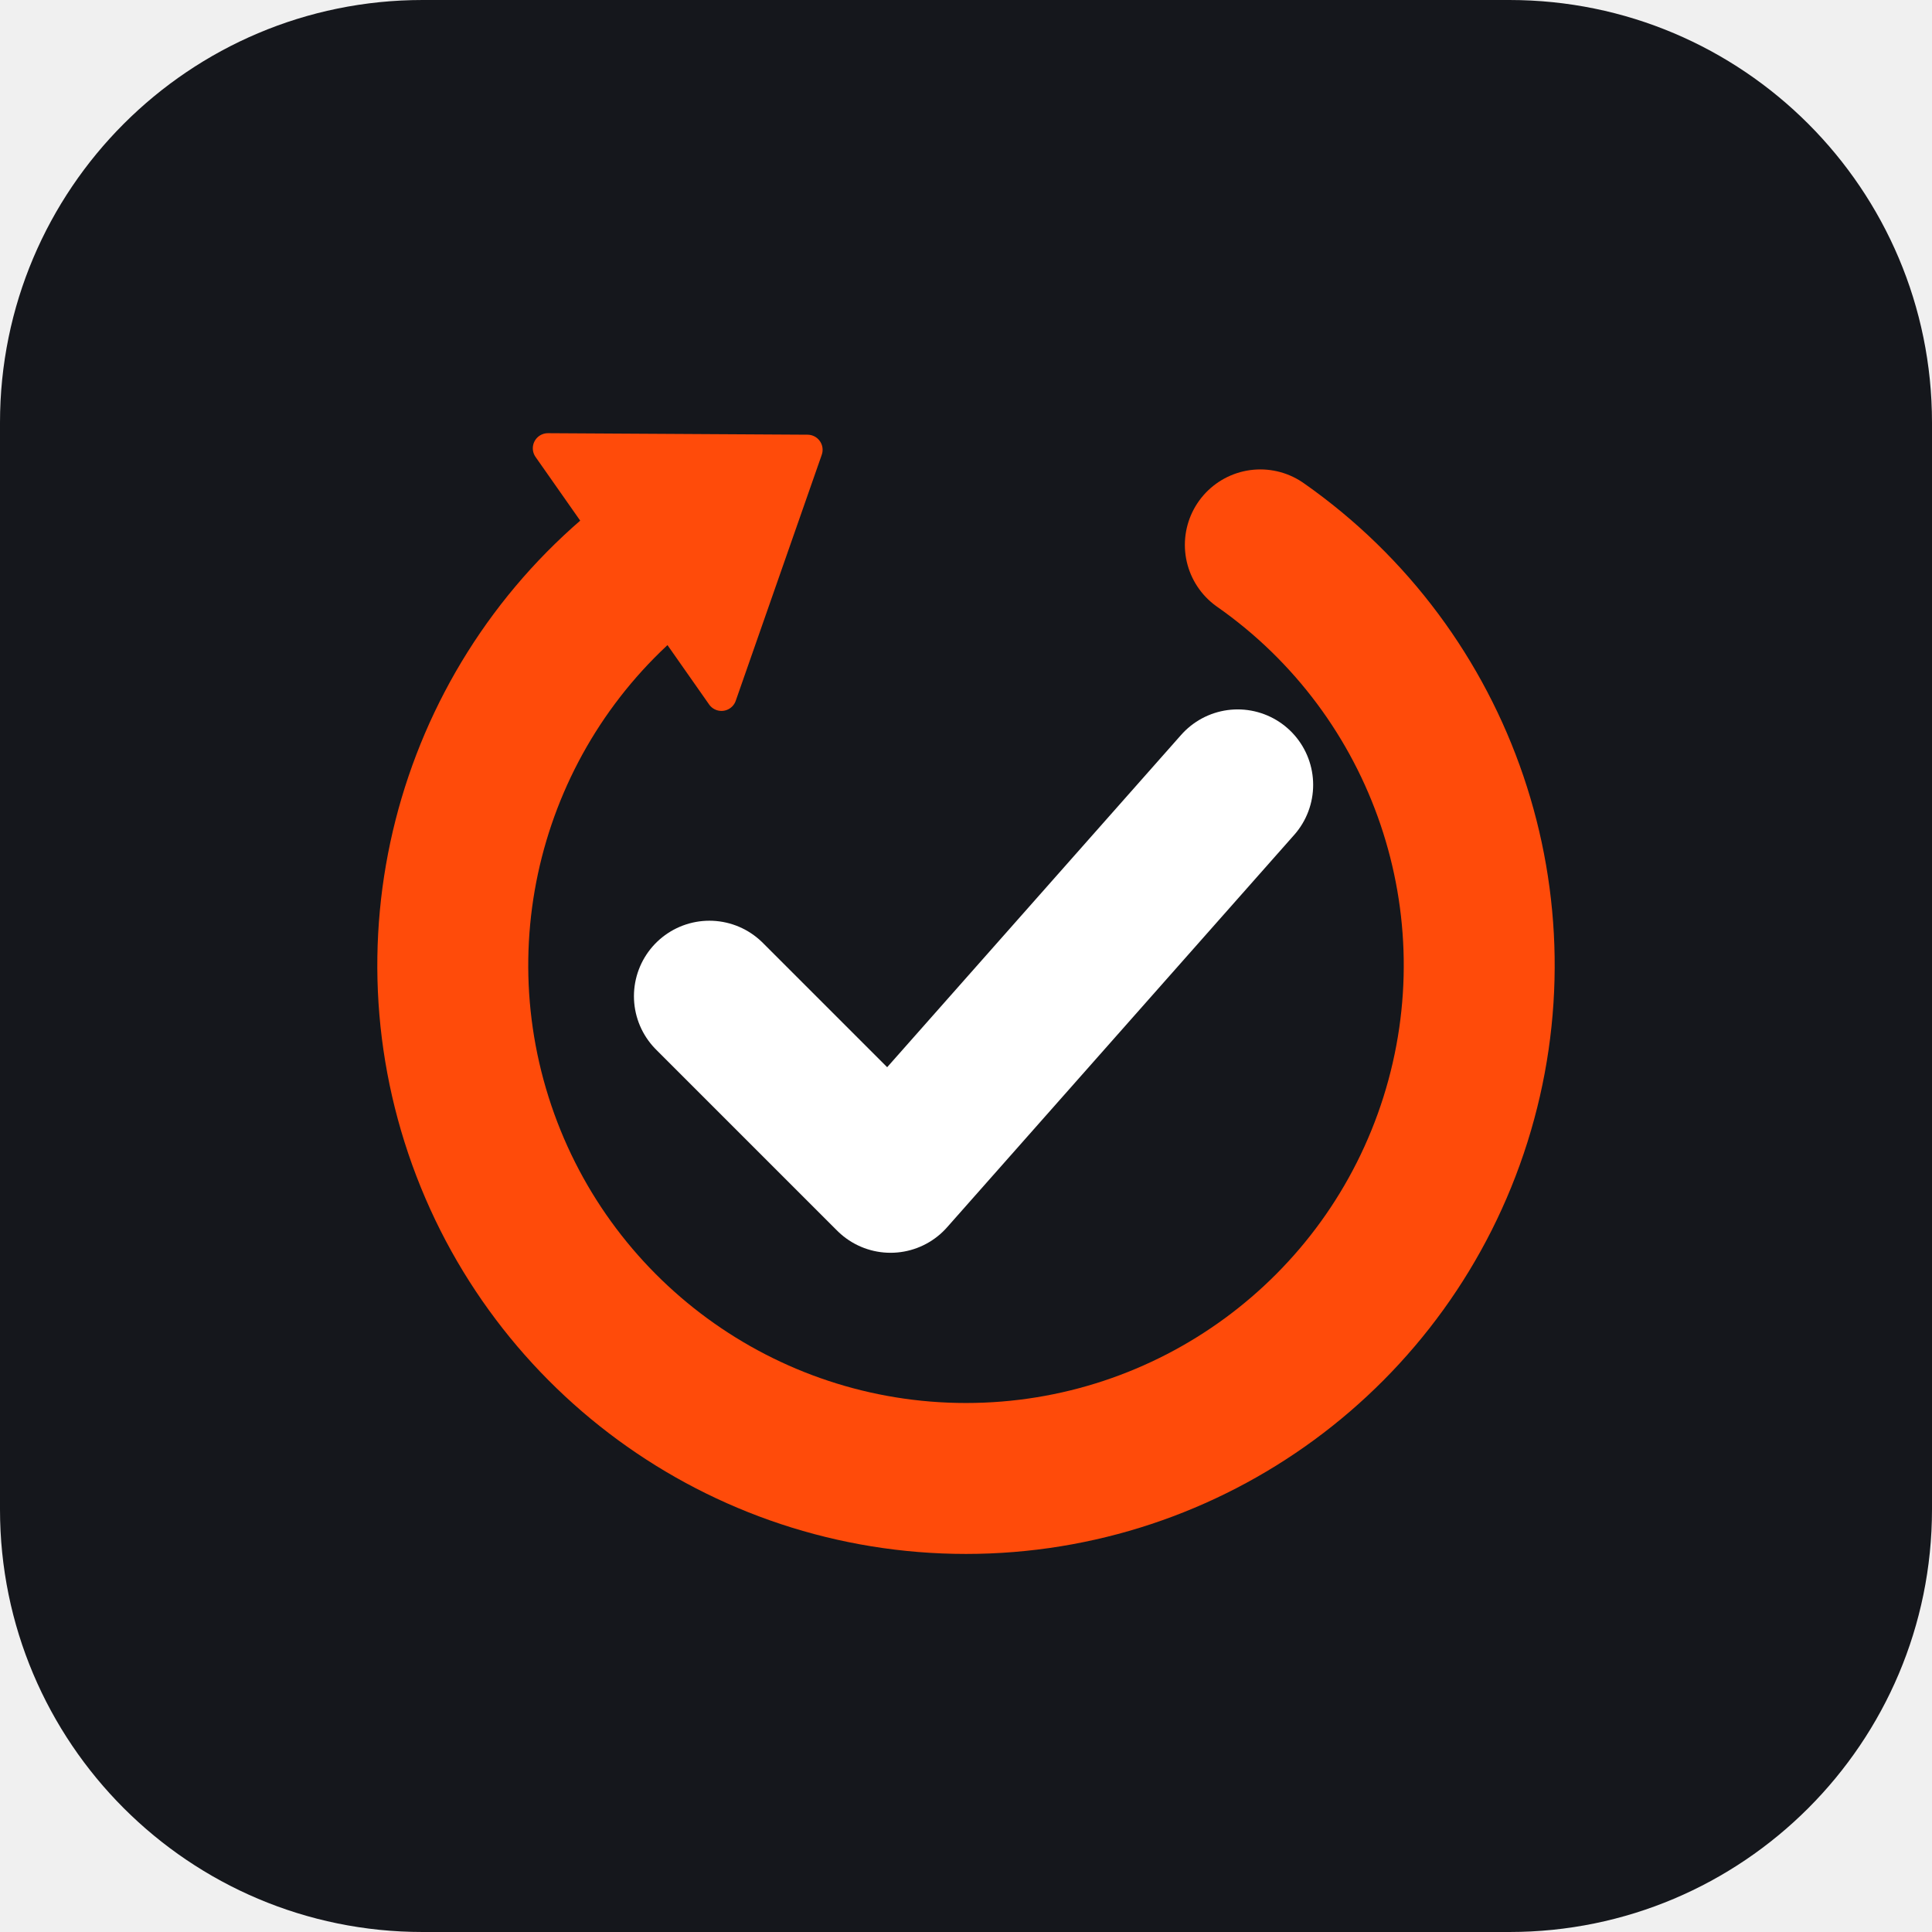
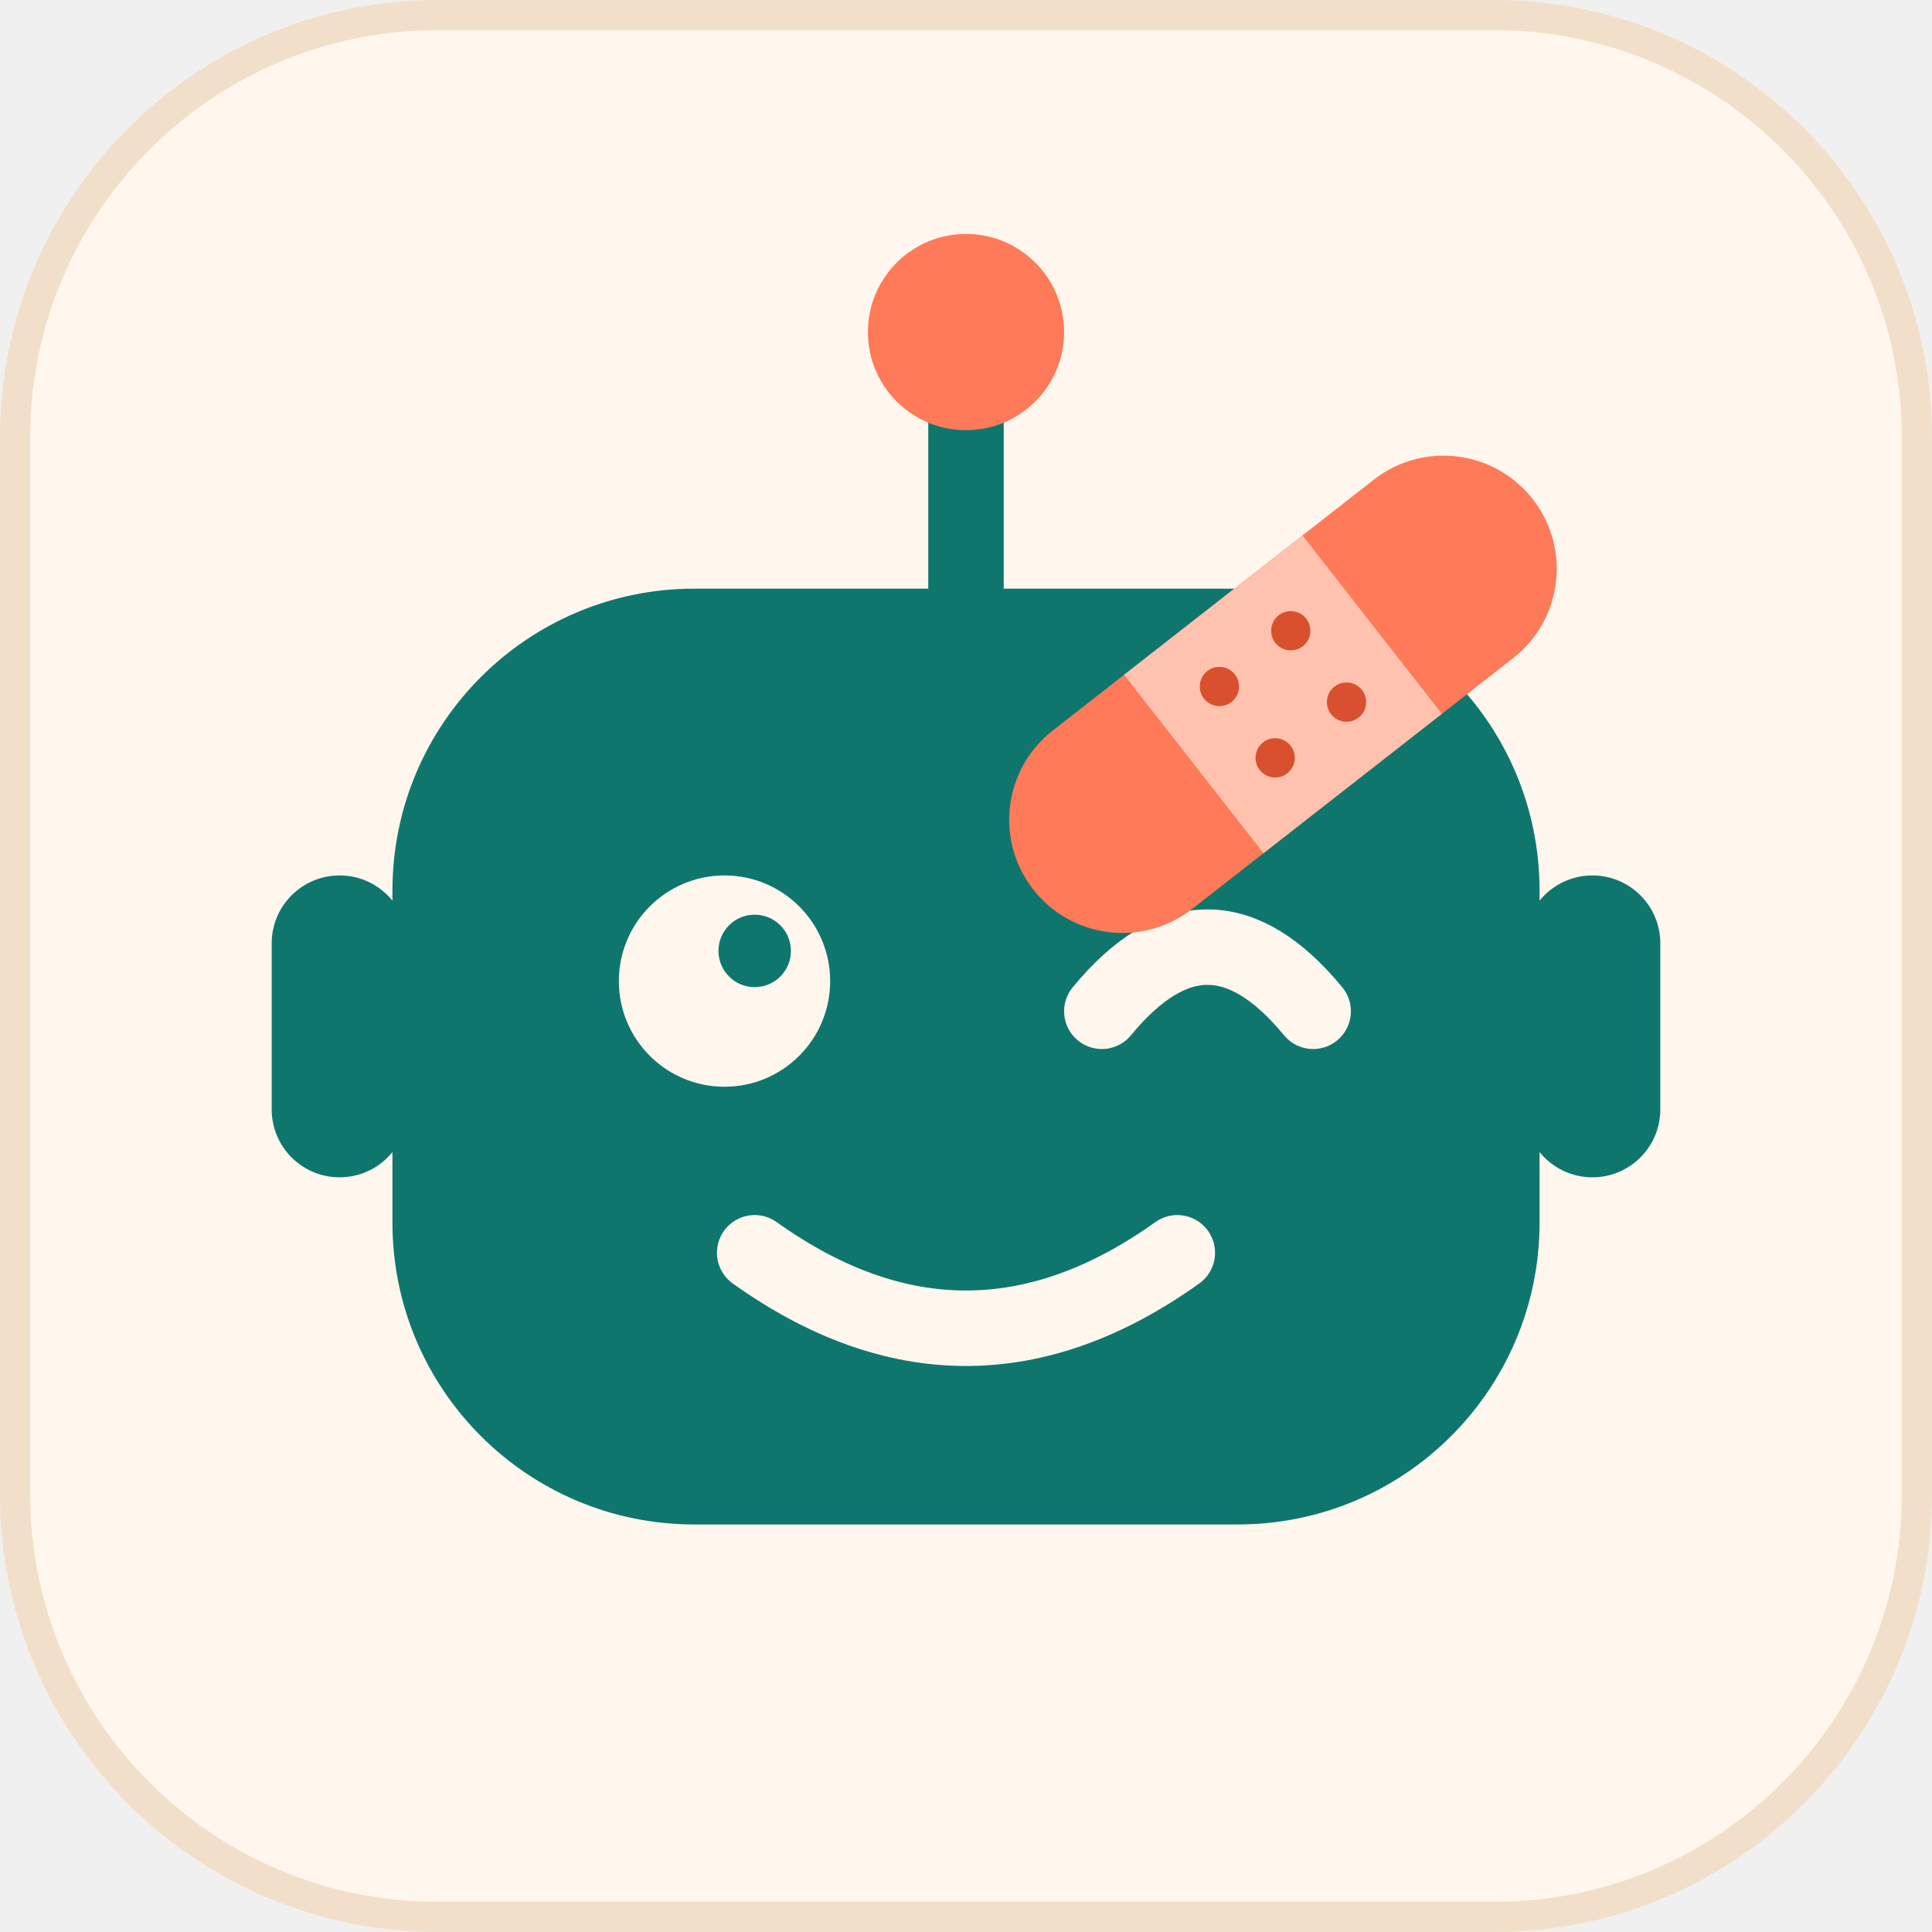
- <svg xmlns="http://www.w3.org/2000/svg" viewBox="0 0 128 128" role="img" aria-label="Reflexive Agents logo: a healing loop around a check mark">
-   <rect width="128" height="128" rx="28" fill="#15171c" />
-   <path d="M 83.5 36.1 A 34 34 0 1 1 44.5 36.1" fill="none" stroke="#ff4b0a" stroke-width="10" stroke-linecap="round" />
-   <path d="M 53.5 29.8 L 47.8 46.1 L 36.3 29.7 Z" fill="#ff4b0a" stroke="#ff4b0a" stroke-width="2" stroke-linejoin="round" />
-   <path d="M 47 66 L 59 78 L 82 52" fill="none" stroke="#ffffff" stroke-width="10" stroke-linecap="round" stroke-linejoin="round" />
+ <svg xmlns="http://www.w3.org/2000/svg" viewBox="0 0 128 128" role="img" aria-label="Reflexive Agents logo: a winking robot with a plaster">
+   <rect x="1" y="1" width="126" height="126" rx="28" fill="#fff7ed" stroke="#f2dfc9" stroke-width="2" />
+   <line x1="64" y1="40" x2="64" y2="26" stroke="#0f766e" stroke-width="5" stroke-linecap="round" />
+   <circle cx="64" cy="22" r="6.5" fill="#ff7a59" />
+   <rect x="18" y="58" width="9" height="20" rx="4.5" fill="#0f766e" />
+   <rect x="101" y="58" width="9" height="20" rx="4.5" fill="#0f766e" />
+   <rect x="26" y="39" width="76" height="62" rx="20" fill="#0f766e" />
+   <circle cx="48" cy="65" r="7" fill="#fff7ed" />
+   <circle cx="50" cy="63" r="2.4" fill="#0f766e" />
+   <path d="M73 67 Q80 58.5 87 67" fill="none" stroke="#fff7ed" stroke-width="5" stroke-linecap="round" />
+   <path d="M50 83 Q64 93 78 83" fill="none" stroke="#fff7ed" stroke-width="5" stroke-linecap="round" />
+   <g transform="rotate(-38 85 46)">
+     <rect x="64" y="38.5" width="42" height="15" rx="7.5" fill="#ff7a59" />
+     <rect x="77.5" y="38.5" width="15" height="15" fill="#ffc2ae" />
+     <circle cx="82" cy="43" r="1.3" fill="#d9502e" />
+     <circle cx="88" cy="43" r="1.3" fill="#d9502e" />
+     <circle cx="82" cy="49" r="1.3" fill="#d9502e" />
+     <circle cx="88" cy="49" r="1.3" fill="#d9502e" />
+   </g>
</svg>
